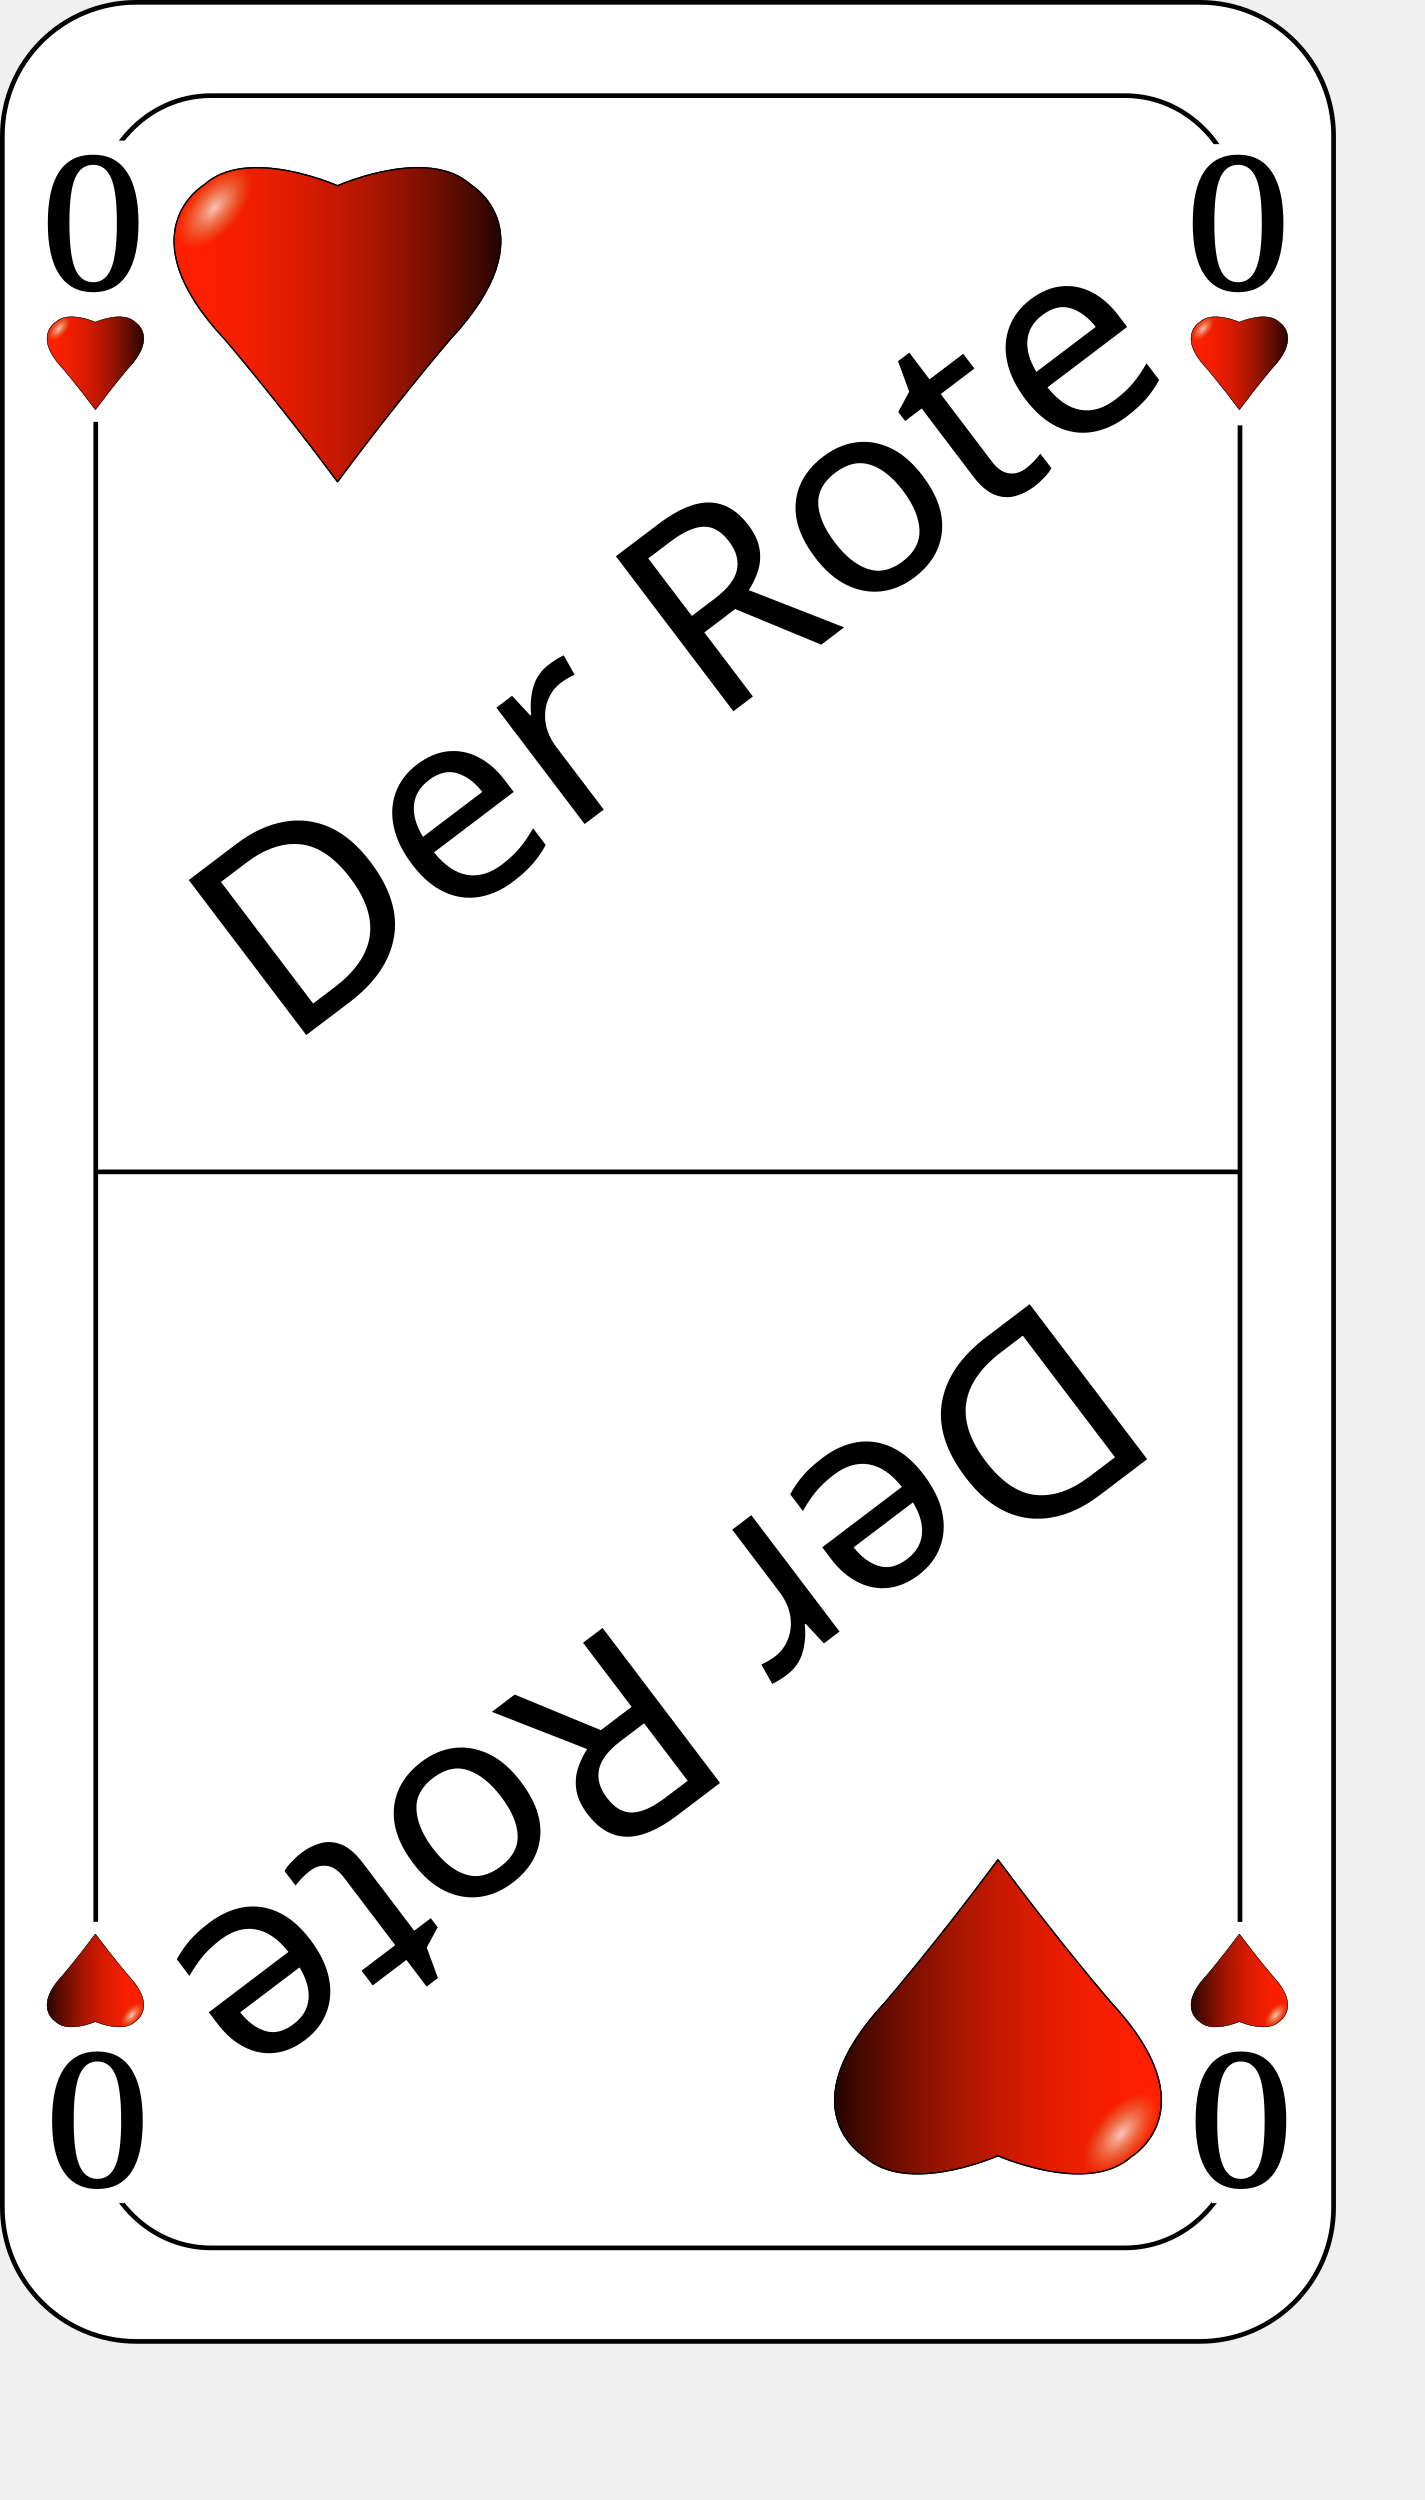
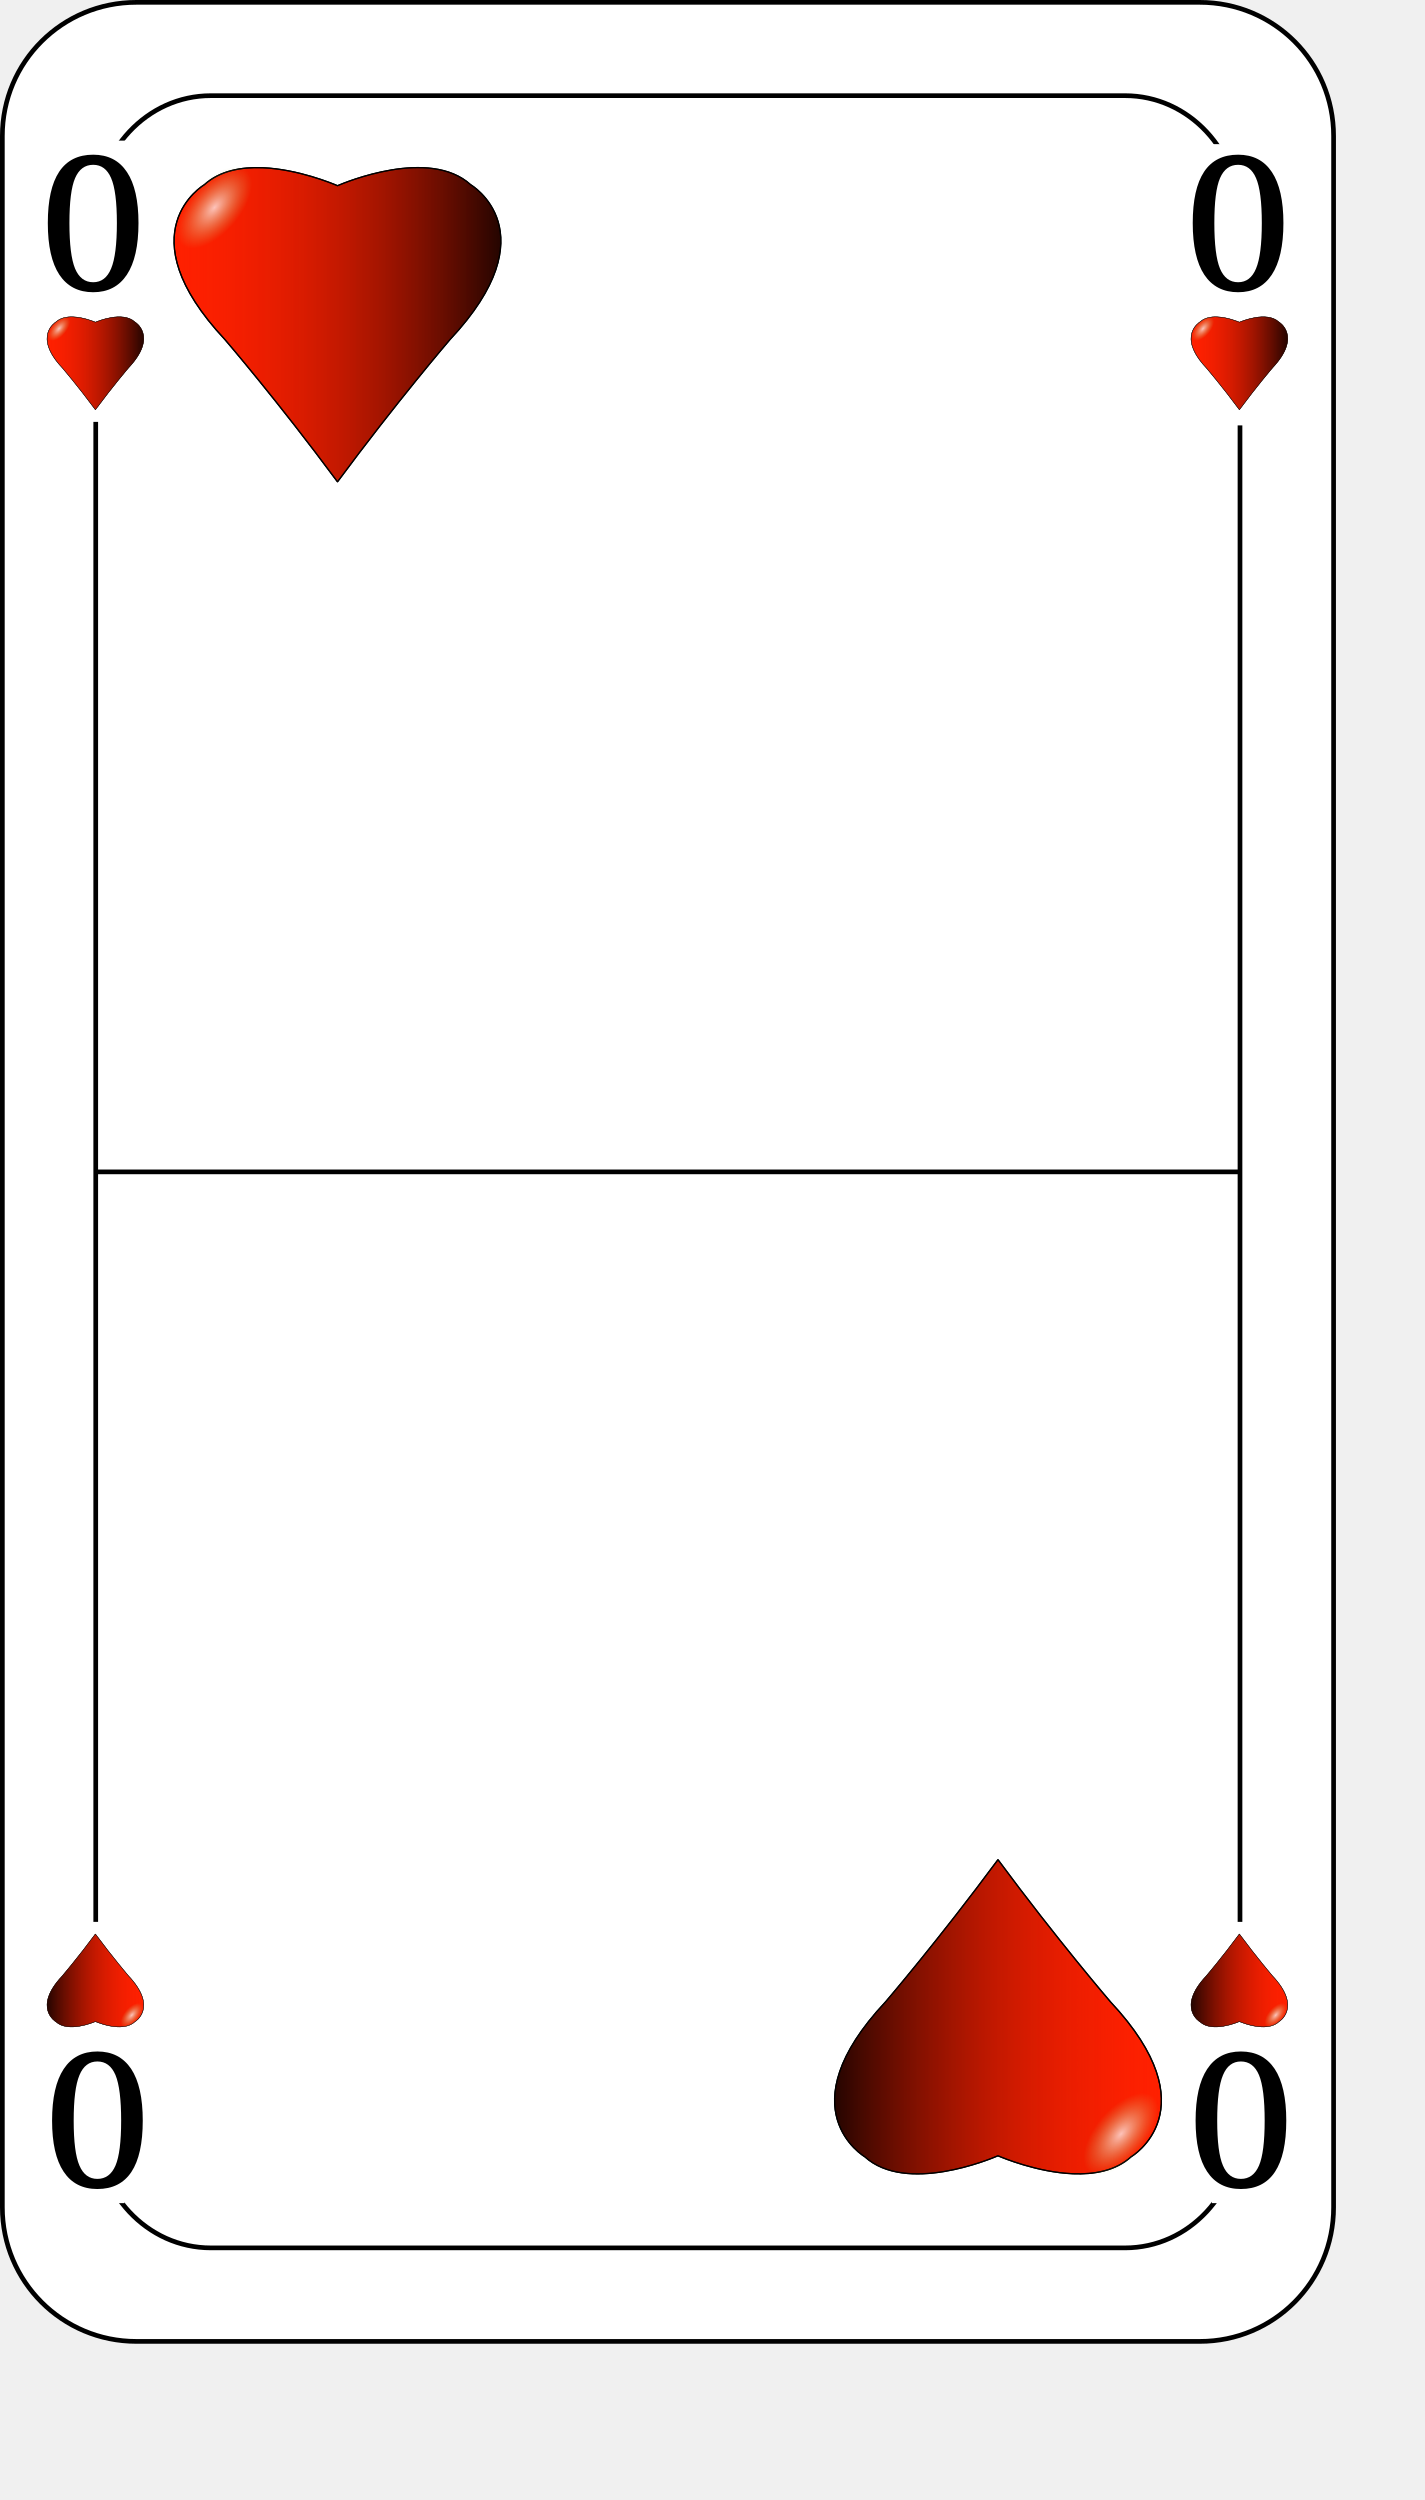
<svg xmlns="http://www.w3.org/2000/svg" xmlns:xlink="http://www.w3.org/1999/xlink" width="5.7cm" height="10cm" id="svg2">
  <defs id="defs4">
    <radialGradient gradientUnits="userSpaceOnUse" r="7.799" fy="24.52" fx="24.028" cy="24.52" cx="24.028" id="radialGradient16370" xlink:href="#linearGradient16364" />
    <linearGradient gradientUnits="userSpaceOnUse" y2="52.431" x2="-1.737" y1="52.431" x1="112.339" id="linearGradient5277" xlink:href="#linearGradient5271" />
    <linearGradient id="linearGradient5271">
      <stop id="stop5273" offset="0" style="stop-color:#000000;stop-opacity:1;" />
      <stop id="stop5275" offset="1" style="stop-color:#ff2000;stop-opacity:0;" />
    </linearGradient>
    <linearGradient id="linearGradient16364">
      <stop id="stop16366" offset="0" style="stop-color:#ffffff;stop-opacity:0.731;" />
      <stop id="stop16368" offset="1" style="stop-color:#bcc863;stop-opacity:0;" />
    </linearGradient>
    <linearGradient xlink:href="#linearGradient5271" id="linearGradient1942" gradientUnits="userSpaceOnUse" x1="112.339" y1="52.431" x2="-1.737" y2="52.431" />
    <radialGradient xlink:href="#linearGradient16364" id="radialGradient1944" gradientUnits="userSpaceOnUse" cx="24.028" cy="24.52" fx="24.028" fy="24.52" r="7.799" />
    <linearGradient xlink:href="#linearGradient5271" id="linearGradient1954" gradientUnits="userSpaceOnUse" x1="112.339" y1="52.431" x2="-1.737" y2="52.431" />
    <radialGradient xlink:href="#linearGradient16364" id="radialGradient1956" gradientUnits="userSpaceOnUse" cx="24.028" cy="24.52" fx="24.028" fy="24.52" r="7.799" />
  </defs>
  <g id="layer1">
    <rect style="opacity:1;fill:#ffffff;fill-opacity:1;fill-rule:evenodd;stroke:#000000;stroke-width:0.709;stroke-linecap:butt;stroke-linejoin:round;stroke-miterlimit:4;stroke-dasharray:none;stroke-dashoffset:0;stroke-opacity:1" id="rect1600" width="180.92" height="332.977" x="10.524" y="10.677" />
    <path style="fill:none;fill-opacity:0.75;fill-rule:evenodd;stroke:#000000;stroke-width:0.709;stroke-linecap:butt;stroke-linejoin:miter;stroke-miterlimit:4;stroke-dasharray:none;stroke-opacity:1" d="M 14.676,177.165 L 187.292,177.165" id="path13403" />
    <path style="fill:#ffffff;fill-opacity:1;stroke:#000000;stroke-width:0.71;stroke-miterlimit:4;stroke-dasharray:none;stroke-opacity:1" d="M 20.609,0.355 C 9.398,0.355 0.355,9.358 0.355,20.562 L 0.355,333.707 C 0.355,344.911 9.399,353.976 20.609,353.976 L 181.391,353.976 C 192.601,353.976 201.614,344.911 201.614,333.707 L 201.614,20.562 C 201.614,9.358 192.601,0.355 181.391,0.355 L 20.609,0.355 z M 31.879,14.463 L 170.09,14.463 C 179.726,14.463 187.464,22.765 187.464,33.074 L 187.464,321.226 C 187.464,331.535 179.726,339.837 170.09,339.837 L 31.879,339.837 C 22.243,339.837 14.473,331.535 14.473,321.226 L 14.473,33.074 C 14.473,22.765 22.243,14.463 31.879,14.463 z " id="path2586" />
    <rect style="opacity:1;fill:#ffffff;fill-opacity:1;fill-rule:evenodd;stroke:none;stroke-width:0.354;stroke-linecap:butt;stroke-linejoin:round;stroke-miterlimit:4;stroke-dasharray:none;stroke-dashoffset:0;stroke-opacity:1" id="rect10676" width="7.384" height="42.52" x="11.792" y="21.26" />
    <text xml:space="preserve" style="font-size:24.976px;font-style:normal;font-variant:normal;font-weight:bold;font-stretch:normal;text-align:start;line-height:125%;writing-mode:lr-tb;text-anchor:start;fill:#000000;fill-opacity:1;stroke:none;stroke-width:1px;stroke-linecap:butt;stroke-linejoin:miter;stroke-opacity:1;font-family:Times New Roman" x="7.737" y="35.406" id="text4099" transform="scale(0.807085,1.239027)">
      <tspan id="tspan4101" x="7.737" y="35.406">O</tspan>
    </text>
    <use x="0" y="0" xlink:href="#rect10676" id="use4103" transform="translate(170.7122,0.531494)" width="201.968" height="354.331" />
    <use x="0" y="0" xlink:href="#text4099" id="use4105" transform="translate(173.0906,-1.868741e-4)" width="201.968" height="354.331" />
    <use x="0" y="0" xlink:href="#rect10676" id="use4107" transform="translate(-0.351984,269.2913)" width="201.968" height="354.331" />
    <use x="0" y="0" xlink:href="#rect10676" id="use4109" transform="translate(171.4162,269.2913)" width="201.968" height="354.331" />
    <use x="0" y="0" xlink:href="#text4099" id="use4111" transform="matrix(-1,-1.534146e-17,1.534146e-17,-1,201.689,354.3241)" width="201.968" height="354.331" />
    <use x="0" y="0" xlink:href="#use4111" id="use4113" transform="translate(-172.878,-2.389310e-7)" width="201.968" height="354.331" />
    <text xml:space="preserve" style="font-size:41.193px;font-style:normal;font-variant:normal;font-weight:normal;font-stretch:normal;text-align:start;line-height:125%;writing-mode:lr-tb;text-anchor:start;fill:#000000;fill-opacity:1;stroke:none;stroke-width:1px;stroke-linecap:butt;stroke-linejoin:miter;stroke-opacity:1;font-family:Amazone BT" x="-61.627" y="152.671" id="text9839" transform="matrix(0.796918,-0.604087,0.604087,0.796918,0,0)">
-       <tspan x="-61.627" y="152.671" id="tspan1847">Der Rote</tspan>
+       <tspan x="-61.627" y="152.671" id="tspan1847" />
    </text>
    <use x="0" y="0" xlink:href="#text9839" id="use9843" transform="matrix(-1,7.540902e-16,-1.196201e-15,-1,201.9685,353.6471)" width="201.968" height="354.331" />
    <g id="g1905" transform="translate(-181.426,46.02931)">
      <path id="path4624" d="M 29.905,3.733 C 23.303,3.462 16.627,4.647 11.824,9.007 C 11.824,9.007 -13.084,23.623 18.243,57.074 C 18.243,57.074 34.836,76.408 53.11,101.134 C 53.121,101.113 53.13,101.094 53.141,101.073 C 53.151,101.094 53.16,101.113 53.171,101.134 C 71.445,76.408 88.008,57.074 88.008,57.074 C 119.335,23.623 94.457,9.007 94.457,9.007 C 81.648,-2.62 55.456,8.311 53.141,9.308 C 51.694,8.685 40.91,4.185 29.905,3.733 z " style="fill:#ff2000;fill-opacity:1;fill-rule:evenodd;stroke:#000000;stroke-width:0.393;stroke-linecap:butt;stroke-linejoin:round;stroke-miterlimit:4;stroke-dasharray:none;stroke-dashoffset:0;stroke-opacity:1" />
      <path id="path4543" d="M 29.889,3.751 C 23.287,3.48 16.611,4.664 11.807,9.025 C 11.807,9.025 -13.1,23.641 18.226,57.092 C 18.226,57.092 34.82,76.425 53.094,101.151 C 53.104,101.131 53.114,101.112 53.124,101.091 C 53.135,101.112 53.144,101.131 53.154,101.151 C 71.429,76.425 87.992,57.092 87.992,57.092 C 119.318,23.641 94.441,9.025 94.441,9.025 C 81.632,-2.602 55.439,8.329 53.124,9.326 C 51.677,8.703 40.893,4.202 29.889,3.751 z " style="fill:url(#linearGradient5277);fill-opacity:1;fill-rule:evenodd;stroke:#000000;stroke-width:0.393;stroke-linecap:butt;stroke-linejoin:round;stroke-miterlimit:4;stroke-dasharray:none;stroke-dashoffset:0;stroke-opacity:1" />
      <path transform="matrix(-1.228601,1.533055,-0.847466,-0.555633,65.26538,-7.122697)" d="M 31.826 24.52 A 7.799 7.799 0 1 1  16.229,24.52 A 7.799 7.799 0 1 1  31.826 24.52 z" id="path16362" style="opacity:1;fill:url(#radialGradient16370);fill-opacity:1;fill-rule:evenodd;stroke:none;stroke-width:0.279;stroke-linecap:butt;stroke-linejoin:round;stroke-miterlimit:4;stroke-dasharray:none;stroke-dashoffset:0;stroke-opacity:1" />
    </g>
    <use x="0" y="0" xlink:href="#g1905" id="use1910" transform="matrix(0.144151,0,0,0.144151,32.91763,40.72934)" width="201.968" height="354.331" />
    <use x="0" y="0" xlink:href="#use1910" id="use1912" transform="translate(172.9488,-1.791146e-4)" width="201.968" height="354.331" />
    <use x="0" y="0" xlink:href="#use1910" id="use1914" transform="matrix(-1,7.692414e-17,-7.692414e-17,-1,28.84505,354.3305)" width="201.968" height="354.331" />
    <use x="0" y="0" xlink:href="#use1910" id="use1916" transform="matrix(-1,0,0,-1,201.7939,354.3305)" width="201.968" height="354.331" />
    <use x="0" y="0" xlink:href="#g1905" id="use1962" transform="matrix(0.487298,0,0,0.487298,113.5408,1.104669)" width="201.968" height="354.331" />
    <use x="0" y="0" xlink:href="#use1962" id="use1966" transform="matrix(-1,1.002751e-16,-1.002751e-16,-1,201.8973,353.9892)" width="201.968" height="354.331" />
  </g>
</svg>
